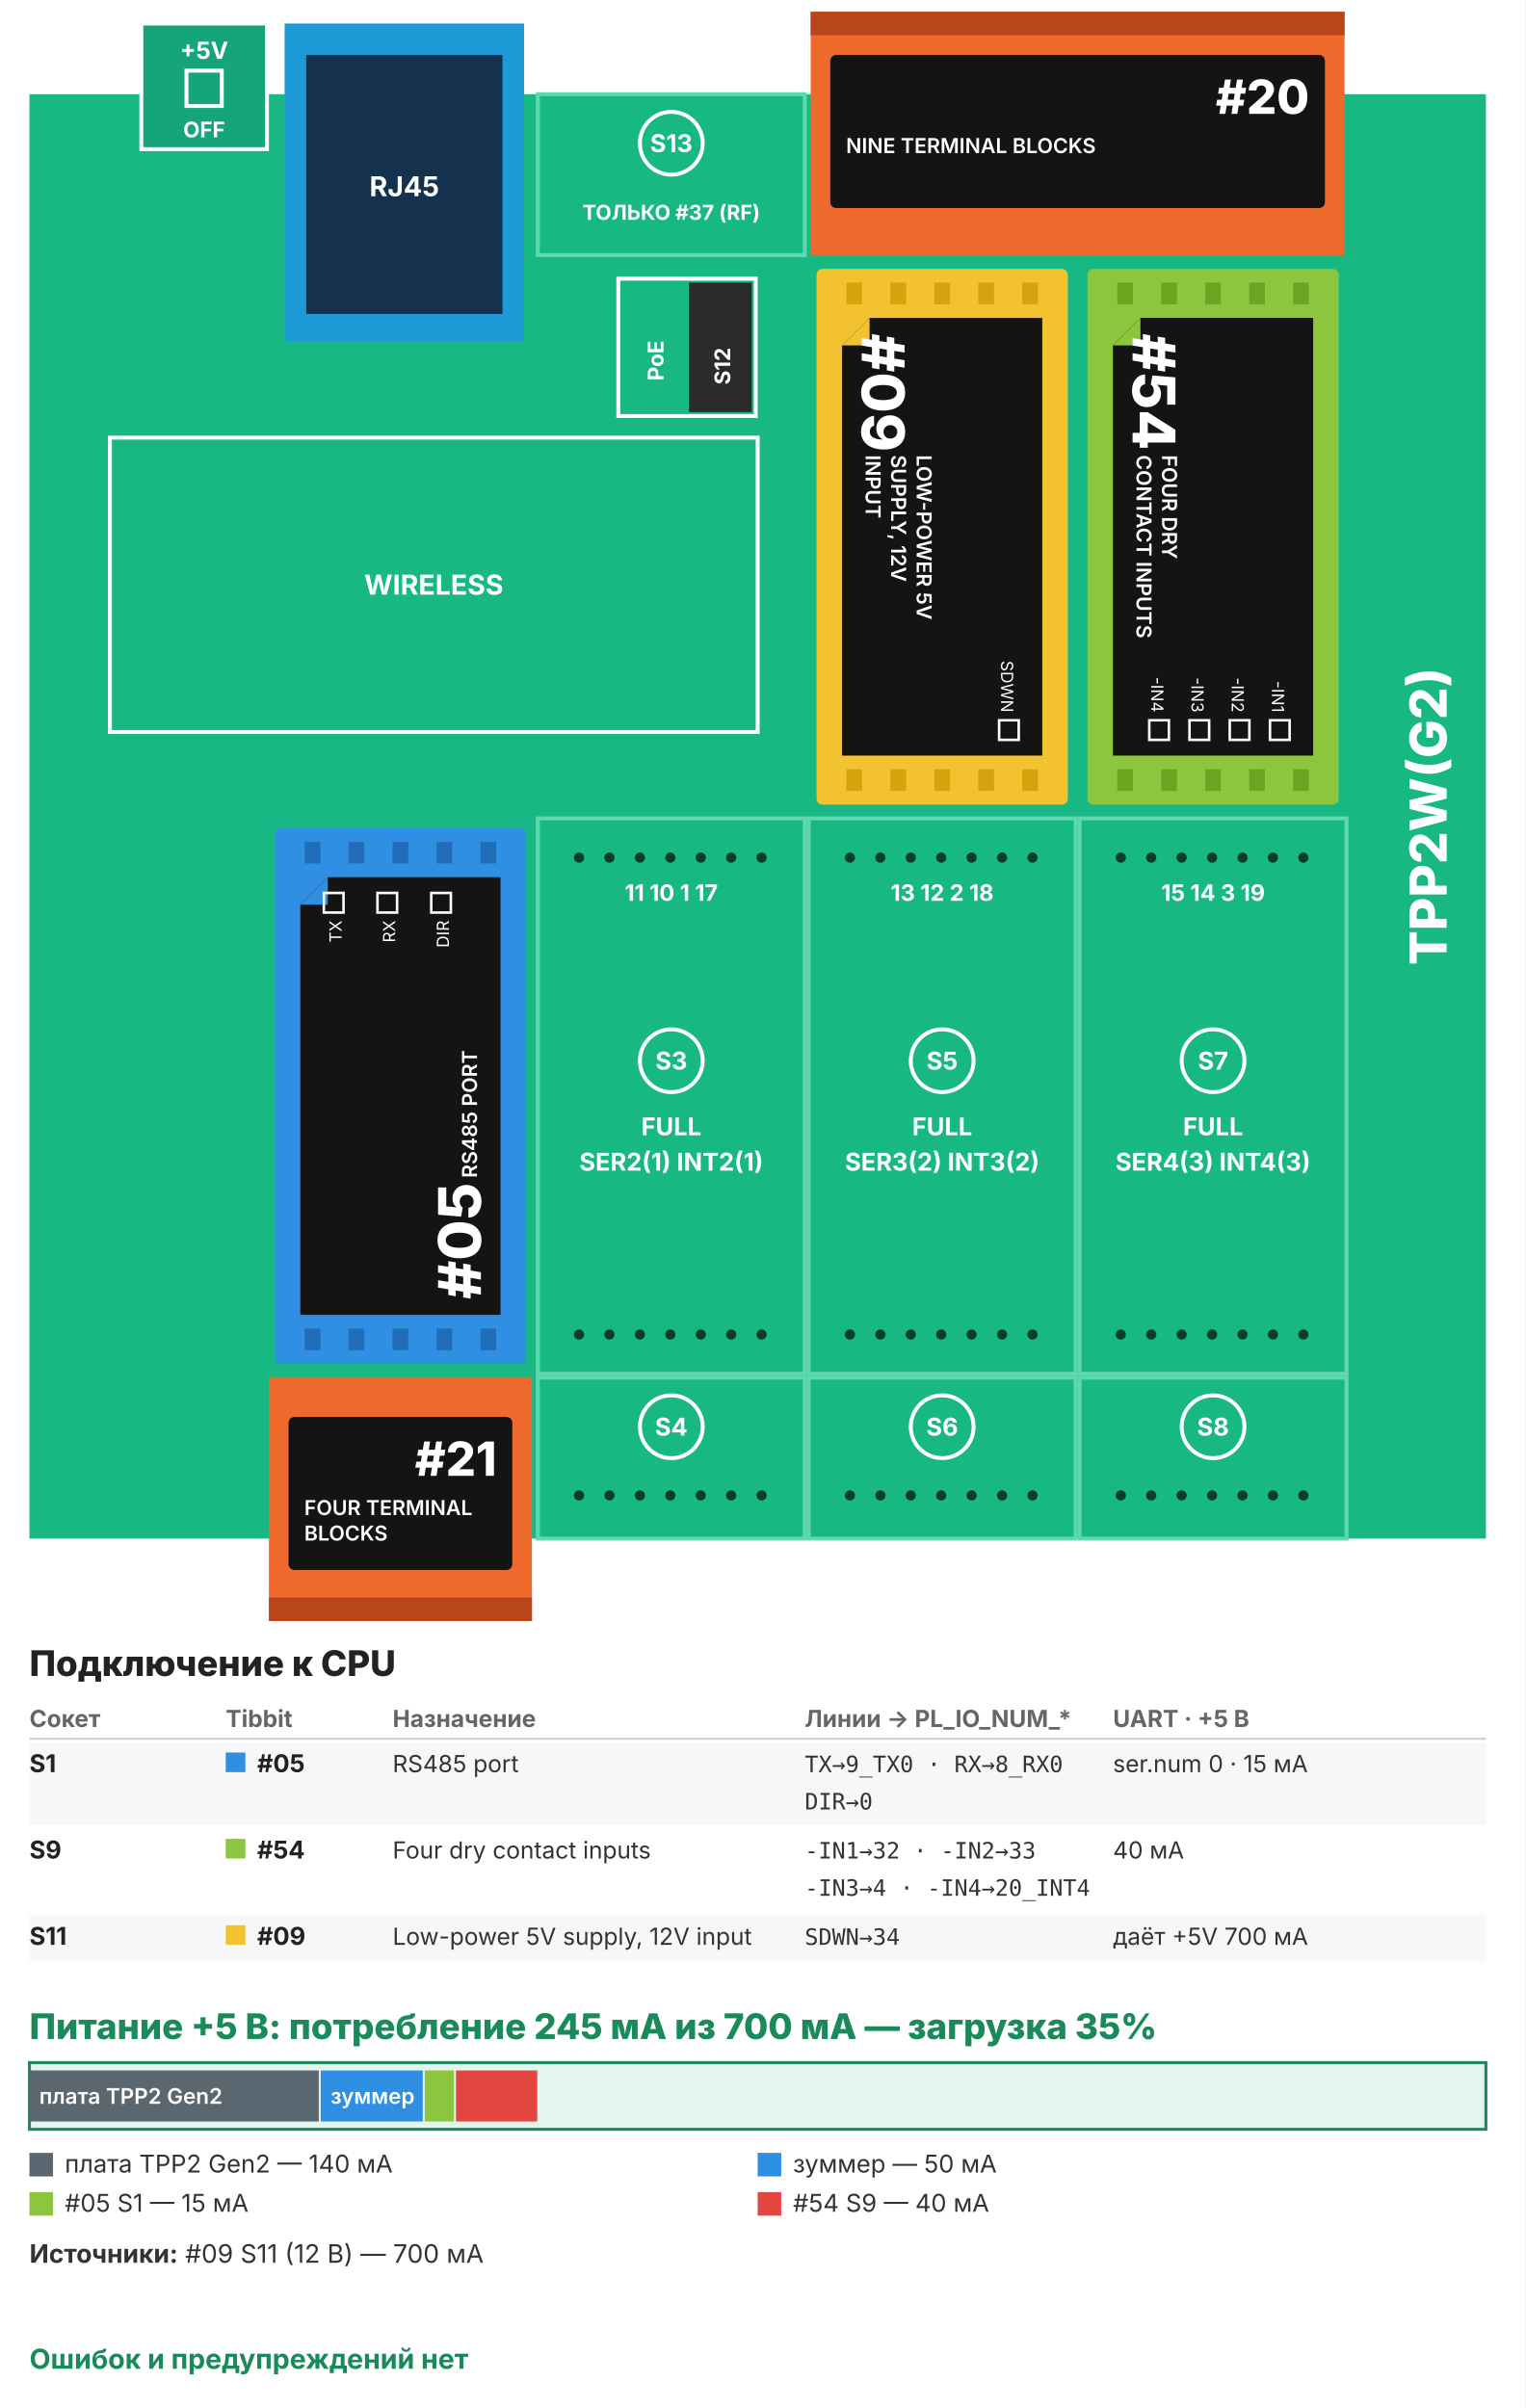
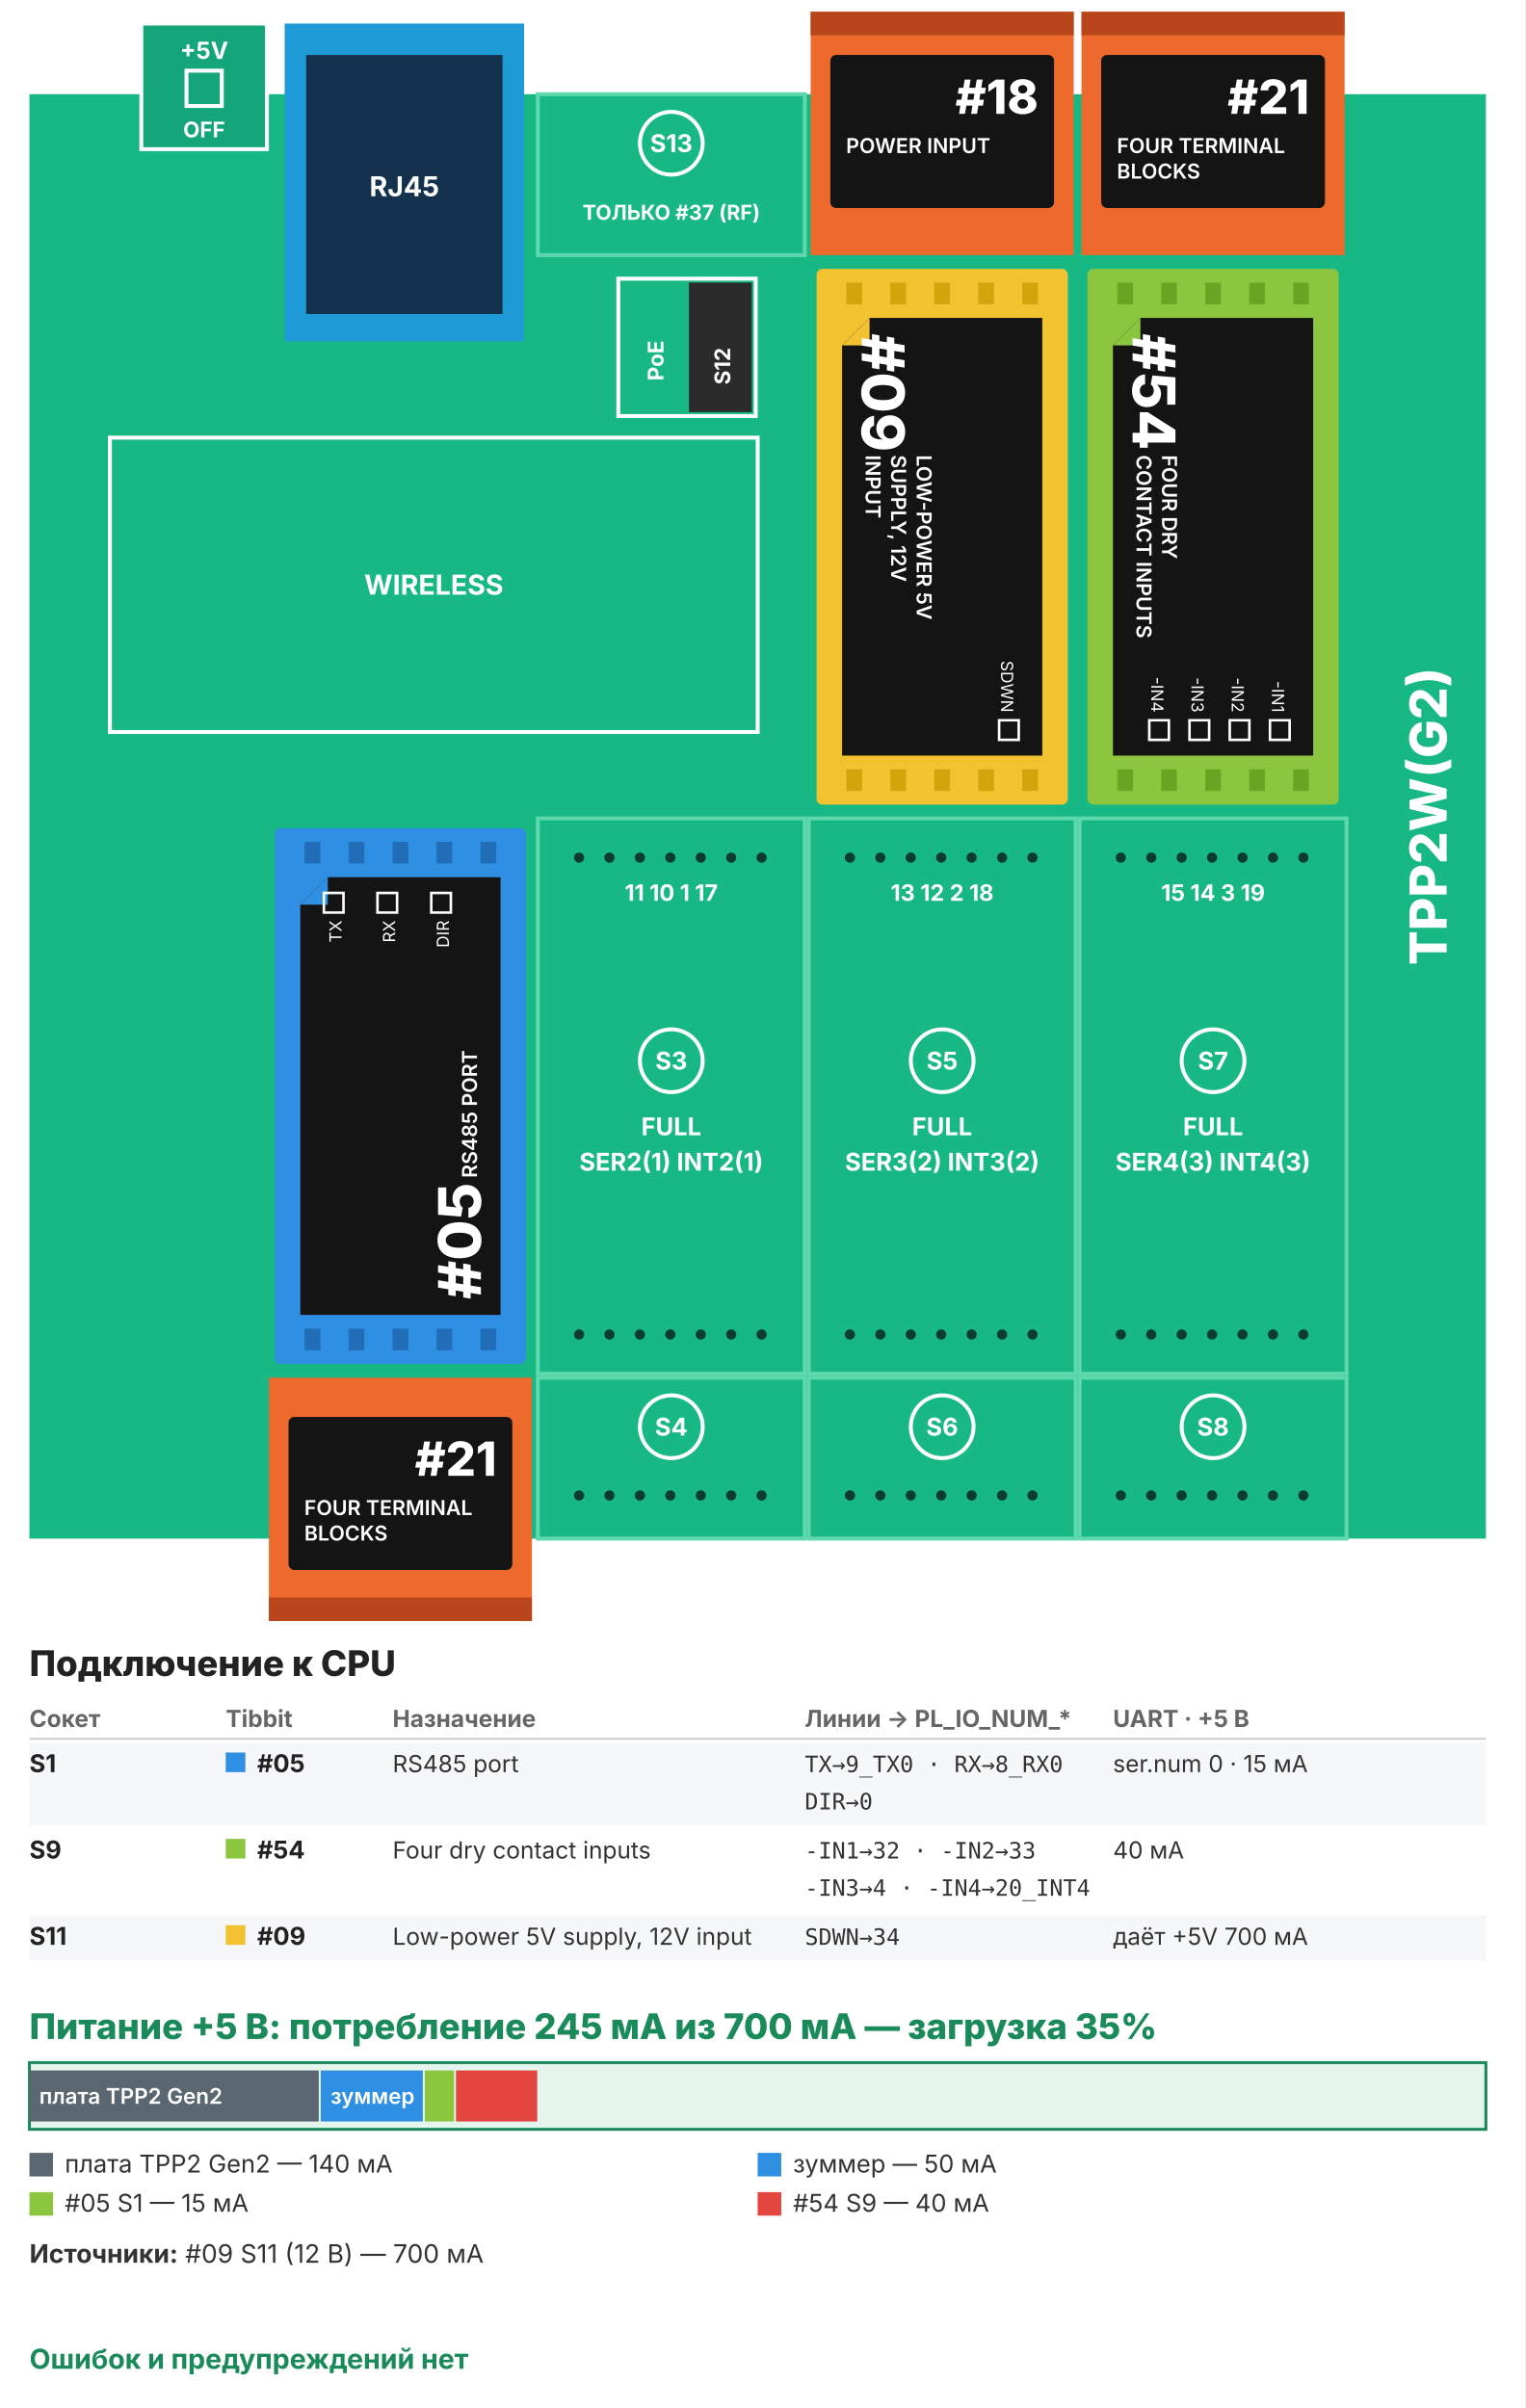
<svg xmlns="http://www.w3.org/2000/svg" viewBox="60 80 777 1227" font-family="Inter,Segoe UI,Helvetica,Arial,sans-serif">
  <rect width="837" height="1390" fill="#FFFFFF" />
  <rect x="75" y="128" width="742" height="736" fill="#17B884" />
  <text transform="translate(797,496.0) rotate(-90)" fill="#fff" font-size="26" font-weight="800" text-anchor="middle">TPP2W(G2)</text>
  <rect x="205" y="92" width="122" height="162" fill="#1E9AD6" />
  <rect x="216" y="108" width="100" height="132" fill="#14324D" />
  <text x="266" y="180" fill="#fff" font-size="14" font-weight="700" text-anchor="middle">RJ45</text>
  <rect x="132" y="92" width="64" height="64" fill="#14A57A" stroke="#fff" stroke-width="2" />
  <text x="164" y="110" fill="#fff" font-size="12" font-weight="700" text-anchor="middle">+5V</text>
  <rect x="155" y="116" width="18" height="18" fill="none" stroke="#fff" stroke-width="2" />
  <text x="164" y="150" fill="#fff" font-size="11" font-weight="700" text-anchor="middle">OFF</text>
  <rect x="375" y="222" width="70" height="70" fill="none" stroke="#fff" stroke-width="2" />
  <rect x="411" y="224" width="32" height="66" fill="#2B2B2B" />
  <text transform="translate(398,274) rotate(-90)" fill="#fff" font-size="11" font-weight="700">PoE</text>
  <text transform="translate(432,276) rotate(-90)" fill="#fff" font-size="11" font-weight="700">S12</text>
  <rect x="116" y="303" width="330" height="150" fill="none" stroke="#fff" stroke-width="2" />
  <text x="281.0" y="383" fill="#fff" font-size="14" font-weight="700" text-anchor="middle">WIRELESS</text>
  <rect x="334" y="497" width="136" height="283" fill="none" stroke="#5FD8AE" stroke-width="2" />
  <circle cx="355.0" cy="517" r="2.6" fill="#0B3D2E" />
  <circle cx="370.5" cy="517" r="2.6" fill="#0B3D2E" />
  <circle cx="386.0" cy="517" r="2.6" fill="#0B3D2E" />
  <circle cx="401.5" cy="517" r="2.6" fill="#0B3D2E" />
  <circle cx="417.0" cy="517" r="2.6" fill="#0B3D2E" />
  <circle cx="432.5" cy="517" r="2.6" fill="#0B3D2E" />
  <circle cx="448.0" cy="517" r="2.6" fill="#0B3D2E" />
  <circle cx="355.0" cy="760" r="2.6" fill="#0B3D2E" />
  <circle cx="370.5" cy="760" r="2.6" fill="#0B3D2E" />
  <circle cx="386.0" cy="760" r="2.6" fill="#0B3D2E" />
  <circle cx="401.5" cy="760" r="2.6" fill="#0B3D2E" />
  <circle cx="417.0" cy="760" r="2.6" fill="#0B3D2E" />
  <circle cx="432.5" cy="760" r="2.6" fill="#0B3D2E" />
  <circle cx="448.0" cy="760" r="2.6" fill="#0B3D2E" />
  <circle cx="402.0" cy="620.5" r="16" fill="none" stroke="#fff" stroke-width="2" />
  <text x="402.0" y="625.0" fill="#fff" font-size="12.5" font-weight="700" text-anchor="middle">S3</text>
  <text x="402.0" y="658.5" fill="#fff" font-size="12.5" font-weight="700" text-anchor="middle">FULL</text>
  <text x="402.0" y="676.5" fill="#fff" font-size="12.5" font-weight="700" text-anchor="middle">SER2(1) INT2(1)</text>
  <text x="402.0" y="539" fill="#fff" font-size="11.5" font-weight="700" text-anchor="middle" word-spacing="6">11 10 1 17</text>
  <rect x="334" y="782" width="136" height="82" fill="none" stroke="#5FD8AE" stroke-width="2" />
  <circle cx="355.0" cy="842" r="2.6" fill="#0B3D2E" />
  <circle cx="370.5" cy="842" r="2.6" fill="#0B3D2E" />
  <circle cx="386.0" cy="842" r="2.6" fill="#0B3D2E" />
  <circle cx="401.5" cy="842" r="2.6" fill="#0B3D2E" />
  <circle cx="417.0" cy="842" r="2.6" fill="#0B3D2E" />
  <circle cx="432.5" cy="842" r="2.6" fill="#0B3D2E" />
  <circle cx="448.0" cy="842" r="2.6" fill="#0B3D2E" />
  <circle cx="402.0" cy="807" r="16" fill="none" stroke="#fff" stroke-width="2" />
  <text x="402.0" y="811.5" fill="#fff" font-size="12.5" font-weight="700" text-anchor="middle">S4</text>
  <rect x="472" y="497" width="136" height="283" fill="none" stroke="#5FD8AE" stroke-width="2" />
  <circle cx="493.0" cy="517" r="2.6" fill="#0B3D2E" />
  <circle cx="508.5" cy="517" r="2.6" fill="#0B3D2E" />
  <circle cx="524.0" cy="517" r="2.6" fill="#0B3D2E" />
  <circle cx="539.5" cy="517" r="2.6" fill="#0B3D2E" />
  <circle cx="555.0" cy="517" r="2.6" fill="#0B3D2E" />
  <circle cx="570.5" cy="517" r="2.6" fill="#0B3D2E" />
  <circle cx="586.0" cy="517" r="2.6" fill="#0B3D2E" />
  <circle cx="493.0" cy="760" r="2.6" fill="#0B3D2E" />
  <circle cx="508.5" cy="760" r="2.6" fill="#0B3D2E" />
  <circle cx="524.0" cy="760" r="2.6" fill="#0B3D2E" />
  <circle cx="539.5" cy="760" r="2.6" fill="#0B3D2E" />
  <circle cx="555.0" cy="760" r="2.6" fill="#0B3D2E" />
  <circle cx="570.5" cy="760" r="2.6" fill="#0B3D2E" />
  <circle cx="586.0" cy="760" r="2.6" fill="#0B3D2E" />
  <circle cx="540.0" cy="620.5" r="16" fill="none" stroke="#fff" stroke-width="2" />
  <text x="540.0" y="625.0" fill="#fff" font-size="12.5" font-weight="700" text-anchor="middle">S5</text>
  <text x="540.0" y="658.5" fill="#fff" font-size="12.5" font-weight="700" text-anchor="middle">FULL</text>
  <text x="540.0" y="676.5" fill="#fff" font-size="12.5" font-weight="700" text-anchor="middle">SER3(2) INT3(2)</text>
  <text x="540.0" y="539" fill="#fff" font-size="11.5" font-weight="700" text-anchor="middle" word-spacing="6">13 12 2 18</text>
  <rect x="472" y="782" width="136" height="82" fill="none" stroke="#5FD8AE" stroke-width="2" />
  <circle cx="493.0" cy="842" r="2.6" fill="#0B3D2E" />
  <circle cx="508.5" cy="842" r="2.6" fill="#0B3D2E" />
  <circle cx="524.0" cy="842" r="2.6" fill="#0B3D2E" />
  <circle cx="539.5" cy="842" r="2.6" fill="#0B3D2E" />
  <circle cx="555.0" cy="842" r="2.6" fill="#0B3D2E" />
  <circle cx="570.5" cy="842" r="2.6" fill="#0B3D2E" />
  <circle cx="586.0" cy="842" r="2.6" fill="#0B3D2E" />
  <circle cx="540.0" cy="807" r="16" fill="none" stroke="#fff" stroke-width="2" />
  <text x="540.0" y="811.5" fill="#fff" font-size="12.5" font-weight="700" text-anchor="middle">S6</text>
  <rect x="610" y="497" width="136" height="283" fill="none" stroke="#5FD8AE" stroke-width="2" />
  <circle cx="631.0" cy="517" r="2.6" fill="#0B3D2E" />
  <circle cx="646.5" cy="517" r="2.6" fill="#0B3D2E" />
  <circle cx="662.0" cy="517" r="2.6" fill="#0B3D2E" />
  <circle cx="677.5" cy="517" r="2.6" fill="#0B3D2E" />
  <circle cx="693.0" cy="517" r="2.6" fill="#0B3D2E" />
  <circle cx="708.5" cy="517" r="2.6" fill="#0B3D2E" />
  <circle cx="724.0" cy="517" r="2.6" fill="#0B3D2E" />
  <circle cx="631.0" cy="760" r="2.6" fill="#0B3D2E" />
  <circle cx="646.5" cy="760" r="2.6" fill="#0B3D2E" />
  <circle cx="662.0" cy="760" r="2.6" fill="#0B3D2E" />
  <circle cx="677.5" cy="760" r="2.6" fill="#0B3D2E" />
  <circle cx="693.0" cy="760" r="2.6" fill="#0B3D2E" />
  <circle cx="708.5" cy="760" r="2.6" fill="#0B3D2E" />
  <circle cx="724.0" cy="760" r="2.6" fill="#0B3D2E" />
  <circle cx="678.0" cy="620.5" r="16" fill="none" stroke="#fff" stroke-width="2" />
  <text x="678.0" y="625.0" fill="#fff" font-size="12.5" font-weight="700" text-anchor="middle">S7</text>
  <text x="678.0" y="658.5" fill="#fff" font-size="12.5" font-weight="700" text-anchor="middle">FULL</text>
  <text x="678.0" y="676.5" fill="#fff" font-size="12.5" font-weight="700" text-anchor="middle">SER4(3) INT4(3)</text>
  <text x="678.0" y="539" fill="#fff" font-size="11.5" font-weight="700" text-anchor="middle" word-spacing="6">15 14 3 19</text>
  <rect x="610" y="782" width="136" height="82" fill="none" stroke="#5FD8AE" stroke-width="2" />
  <circle cx="631.0" cy="842" r="2.6" fill="#0B3D2E" />
  <circle cx="646.5" cy="842" r="2.6" fill="#0B3D2E" />
  <circle cx="662.0" cy="842" r="2.6" fill="#0B3D2E" />
  <circle cx="677.5" cy="842" r="2.6" fill="#0B3D2E" />
  <circle cx="693.0" cy="842" r="2.6" fill="#0B3D2E" />
  <circle cx="708.5" cy="842" r="2.6" fill="#0B3D2E" />
  <circle cx="724.0" cy="842" r="2.6" fill="#0B3D2E" />
  <circle cx="678.0" cy="807" r="16" fill="none" stroke="#fff" stroke-width="2" />
  <text x="678.0" y="811.5" fill="#fff" font-size="12.5" font-weight="700" text-anchor="middle">S8</text>
  <rect x="334" y="128" width="136" height="82" fill="none" stroke="#5FD8AE" stroke-width="2" />
  <circle cx="402.0" cy="153" r="16" fill="none" stroke="#fff" stroke-width="2" />
  <text x="402.0" y="157.5" fill="#fff" font-size="12.5" font-weight="700" text-anchor="middle">S13</text>
  <text x="402.0" y="192" fill="#fff" font-size="10.5" font-weight="700" text-anchor="middle">ТОЛЬКО #37 (RF)</text>
  <g>
    <rect x="200" y="502" width="128" height="273" rx="3" fill="#2F8FE3" />
    <rect x="215.2" y="509" width="8" height="11" fill="#1C62A8" opacity=".75" />
    <rect x="215.2" y="757" width="8" height="11" fill="#1C62A8" opacity=".75" />
    <rect x="237.6" y="509" width="8" height="11" fill="#1C62A8" opacity=".75" />
    <rect x="237.6" y="757" width="8" height="11" fill="#1C62A8" opacity=".75" />
    <rect x="260.0" y="509" width="8" height="11" fill="#1C62A8" opacity=".75" />
    <rect x="260.0" y="757" width="8" height="11" fill="#1C62A8" opacity=".75" />
    <rect x="282.4" y="509" width="8" height="11" fill="#1C62A8" opacity=".75" />
    <rect x="282.4" y="757" width="8" height="11" fill="#1C62A8" opacity=".75" />
    <rect x="304.8" y="509" width="8" height="11" fill="#1C62A8" opacity=".75" />
    <rect x="304.8" y="757" width="8" height="11" fill="#1C62A8" opacity=".75" />
    <path d="M227,527 H315 V750 H213 V541 Z" fill="#141414" />
    <path d="M213,541 L227,527 V541 Z" fill="#2F8FE3" />
    <g transform="translate(264.0,638.5) rotate(-90)">
      <text x="-103.5" y="41.0" fill="#fff" font-size="30" font-weight="800">#05</text>
      <text x="-41.7" y="39.0" fill="#fff" font-size="10.5" font-weight="600">RS485 PORT</text>
      <rect x="93.5" y="-39.0" width="10" height="10" fill="none" stroke="#fff" stroke-width="1.3" />
      <text x="89.5" y="-30.0" fill="#fff" font-size="8.5" text-anchor="end">TX</text>
      <rect x="93.5" y="-11.7" width="10" height="10" fill="none" stroke="#fff" stroke-width="1.3" />
      <text x="89.5" y="-2.7" fill="#fff" font-size="8.5" text-anchor="end">RX</text>
      <rect x="93.5" y="15.7" width="10" height="10" fill="none" stroke="#fff" stroke-width="1.3" />
      <text x="89.5" y="24.7" fill="#fff" font-size="8.5" text-anchor="end">DIR</text>
    </g>
  </g>
  <g>
    <rect x="197" y="782" width="134" height="124" fill="#EE6A2C" />
    <rect x="197" y="894" width="134" height="12" fill="#B8461A" />
    <rect x="207" y="802" width="114" height="78" rx="3" fill="#141414" />
    <text x="313" y="832" fill="#fff" font-size="24" font-weight="800" text-anchor="end">#21</text>
    <text x="215" y="852" fill="#fff" font-size="10.5" font-weight="600">FOUR TERMINAL</text>
    <text x="215" y="865" fill="#fff" font-size="10.5" font-weight="600">BLOCKS</text>
  </g>
  <g>
    <rect x="614" y="217" width="128" height="273" rx="3" fill="#8CC63F" />
    <rect x="629.2" y="224" width="8" height="11" fill="#5E9A18" opacity=".75" />
    <rect x="629.2" y="472" width="8" height="11" fill="#5E9A18" opacity=".75" />
    <rect x="651.6" y="224" width="8" height="11" fill="#5E9A18" opacity=".75" />
    <rect x="651.6" y="472" width="8" height="11" fill="#5E9A18" opacity=".75" />
    <rect x="674.0" y="224" width="8" height="11" fill="#5E9A18" opacity=".75" />
    <rect x="674.0" y="472" width="8" height="11" fill="#5E9A18" opacity=".75" />
    <rect x="696.4" y="224" width="8" height="11" fill="#5E9A18" opacity=".75" />
    <rect x="696.4" y="472" width="8" height="11" fill="#5E9A18" opacity=".75" />
    <rect x="718.8" y="224" width="8" height="11" fill="#5E9A18" opacity=".75" />
    <rect x="718.8" y="472" width="8" height="11" fill="#5E9A18" opacity=".75" />
    <path d="M641,242 H729 V465 H627 V256 Z" fill="#141414" />
    <path d="M627,256 L641,242 V256 Z" fill="#8CC63F" />
    <g transform="translate(678.0,353.5) rotate(90)">
      <text x="-103.5" y="41.0" fill="#fff" font-size="30" font-weight="800">#54</text>
      <text x="-41.7" y="26.0" fill="#fff" font-size="10.5" font-weight="600">FOUR DRY</text>
      <text x="-41.7" y="39.0" fill="#fff" font-size="10.5" font-weight="600">CONTACT INPUTS</text>
      <rect x="93.5" y="-39.0" width="10" height="10" fill="none" stroke="#fff" stroke-width="1.3" />
      <text x="89.5" y="-30.0" fill="#fff" font-size="8.5" text-anchor="end">-IN1</text>
      <rect x="93.5" y="-18.5" width="10" height="10" fill="none" stroke="#fff" stroke-width="1.3" />
      <text x="89.5" y="-9.5" fill="#fff" font-size="8.5" text-anchor="end">-IN2</text>
      <rect x="93.5" y="2.0" width="10" height="10" fill="none" stroke="#fff" stroke-width="1.3" />
      <text x="89.5" y="11.0" fill="#fff" font-size="8.5" text-anchor="end">-IN3</text>
      <rect x="93.5" y="22.5" width="10" height="10" fill="none" stroke="#fff" stroke-width="1.3" />
      <text x="89.5" y="31.5" fill="#fff" font-size="8.5" text-anchor="end">-IN4</text>
    </g>
  </g>
  <g>
-     <rect x="473" y="86" width="272" height="124" fill="#EE6A2C" />
-     <rect x="473" y="86" width="272" height="12" fill="#B8461A" />
-     <rect x="483" y="108" width="252" height="78" rx="3" fill="#141414" />
-     <text x="727" y="138" fill="#fff" font-size="24" font-weight="800" text-anchor="end">#20</text>
-     <text x="491" y="158" fill="#fff" font-size="10.5" font-weight="600">NINE TERMINAL BLOCKS</text>
+     <rect x="611" y="86" width="134" height="124" fill="#EE6A2C" />
+     <rect x="611" y="86" width="134" height="12" fill="#B8461A" />
+     <rect x="621" y="108" width="114" height="78" rx="3" fill="#141414" />
+     <text x="727" y="138" fill="#fff" font-size="24" font-weight="800" text-anchor="end">#21</text>
+     <text x="629" y="158" fill="#fff" font-size="10.5" font-weight="600">FOUR TERMINAL</text>
+     <text x="629" y="171" fill="#fff" font-size="10.5" font-weight="600">BLOCKS</text>
  </g>
  <g>
    <rect x="476" y="217" width="128" height="273" rx="3" fill="#F2C230" />
    <rect x="491.2" y="224" width="8" height="11" fill="#C99A00" opacity=".75" />
    <rect x="491.2" y="472" width="8" height="11" fill="#C99A00" opacity=".75" />
    <rect x="513.6" y="224" width="8" height="11" fill="#C99A00" opacity=".75" />
    <rect x="513.6" y="472" width="8" height="11" fill="#C99A00" opacity=".75" />
    <rect x="536.0" y="224" width="8" height="11" fill="#C99A00" opacity=".75" />
    <rect x="536.0" y="472" width="8" height="11" fill="#C99A00" opacity=".75" />
    <rect x="558.4" y="224" width="8" height="11" fill="#C99A00" opacity=".75" />
    <rect x="558.4" y="472" width="8" height="11" fill="#C99A00" opacity=".75" />
    <rect x="580.8" y="224" width="8" height="11" fill="#C99A00" opacity=".75" />
    <rect x="580.8" y="472" width="8" height="11" fill="#C99A00" opacity=".75" />
    <path d="M503,242 H591 V465 H489 V256 Z" fill="#141414" />
    <path d="M489,256 L503,242 V256 Z" fill="#F2C230" />
    <g transform="translate(540.0,353.5) rotate(90)">
      <text x="-103.5" y="41.0" fill="#fff" font-size="30" font-weight="800">#09</text>
      <text x="-41.7" y="13.0" fill="#fff" font-size="10.5" font-weight="600">LOW-POWER 5V</text>
      <text x="-41.7" y="26.0" fill="#fff" font-size="10.5" font-weight="600">SUPPLY, 12V</text>
      <text x="-41.7" y="39.0" fill="#fff" font-size="10.5" font-weight="600">INPUT</text>
      <rect x="93.5" y="-39.0" width="10" height="10" fill="none" stroke="#fff" stroke-width="1.3" />
      <text x="89.5" y="-30.0" fill="#fff" font-size="8.5" text-anchor="end">SDWN</text>
    </g>
+   </g>
+   <g>
+     <rect x="473" y="86" width="134" height="124" fill="#EE6A2C" />
+     <rect x="473" y="86" width="134" height="12" fill="#B8461A" />
+     <rect x="483" y="108" width="114" height="78" rx="3" fill="#141414" />
+     <text x="589" y="138" fill="#fff" font-size="24" font-weight="800" text-anchor="end">#18</text>
+     <text x="491" y="158" fill="#fff" font-size="10.5" font-weight="600">POWER INPUT</text>
  </g>
  <text x="75" y="934" font-size="18" font-weight="800" fill="#222">Подключение к CPU</text>
  <text x="75" y="960" font-size="12" font-weight="700" fill="#666">Сокет</text>
  <text x="175" y="960" font-size="12" font-weight="700" fill="#666">Tibbit</text>
  <text x="260" y="960" font-size="12" font-weight="700" fill="#666">Назначение</text>
  <text x="470" y="960" font-size="12" font-weight="700" fill="#666">Линии → PL_IO_NUM_*</text>
  <text x="627" y="960" font-size="12" font-weight="700" fill="#666">UART · +5 В</text>
  <line x1="75" x2="817" y1="966" y2="966" stroke="#CCC" />
  <rect x="75" y="968" width="742" height="42" fill="#F6F7F8" />
  <rect x="175" y="973" width="10" height="10" fill="#2F8FE3" />
  <text x="75" y="983" font-size="12.5" font-weight="700" fill="#222">S1</text>
  <text x="191" y="983" font-size="12.5" font-weight="700" fill="#222">#05</text>
  <text x="260" y="983" font-size="12" fill="#333">RS485 port</text>
  <text x="470" y="983" font-size="11.5" fill="#333" font-family="Menlo,Consolas,monospace">TX→9_TX0 · RX→8_RX0</text>
  <text x="470" y="1002" font-size="11.5" fill="#333" font-family="Menlo,Consolas,monospace">DIR→0</text>
  <text x="627" y="983" font-size="12" fill="#333">ser.num 0 · 15 мА</text>
  <rect x="175" y="1017" width="10" height="10" fill="#8CC63F" />
  <text x="75" y="1027" font-size="12.5" font-weight="700" fill="#222">S9</text>
  <text x="191" y="1027" font-size="12.5" font-weight="700" fill="#222">#54</text>
  <text x="260" y="1027" font-size="12" fill="#333">Four dry contact inputs</text>
  <text x="470" y="1027" font-size="11.5" fill="#333" font-family="Menlo,Consolas,monospace">-IN1→32 · -IN2→33</text>
  <text x="470" y="1046" font-size="11.5" fill="#333" font-family="Menlo,Consolas,monospace">-IN3→4 · -IN4→20_INT4</text>
  <text x="627" y="1027" font-size="12" fill="#333">40 мА</text>
  <rect x="75" y="1056" width="742" height="23" fill="#F6F7F8" />
  <rect x="175" y="1061" width="10" height="10" fill="#F2C230" />
  <text x="75" y="1071" font-size="12.5" font-weight="700" fill="#222">S11</text>
  <text x="191" y="1071" font-size="12.5" font-weight="700" fill="#222">#09</text>
  <text x="260" y="1071" font-size="12" fill="#333">Low-power 5V supply, 12V input</text>
  <text x="470" y="1071" font-size="11.5" fill="#333" font-family="Menlo,Consolas,monospace">SDWN→34</text>
  <text x="627" y="1071" font-size="12" fill="#333">даёт +5V 700 мА</text>
  <text x="75" y="1119" font-size="18" font-weight="800" fill="#1B8A5A">Питание +5 В: потребление 245 мА из 700 мА — загрузка 35%</text>
  <rect x="75" y="1131" width="742" height="34" fill="#F1F3F4" />
  <rect x="75" y="1131" width="742.0" height="34" fill="#E3F5EC" stroke="#1B8A5A" stroke-width="1.5" />
  <rect x="75.0" y="1135" width="147.4" height="26" fill="#5B6770" />
  <text x="80.0" y="1152" fill="#fff" font-size="11" font-weight="600">плата TPP2 Gen2</text>
  <rect x="223.4" y="1135" width="52.0" height="26" fill="#2F8FE3" />
  <text x="228.4" y="1152" fill="#fff" font-size="11" font-weight="600">зуммер</text>
  <rect x="276.4" y="1135" width="14.9" height="26" fill="#8CC63F" />
  <rect x="292.3" y="1135" width="41.4" height="26" fill="#E2463F" />
  <rect x="75.0" y="1177" width="12" height="12" fill="#5B6770" />
  <text x="93.0" y="1187" font-size="12.5" fill="#333">плата TPP2 Gen2 — 140 мА</text>
  <rect x="446.0" y="1177" width="12" height="12" fill="#2F8FE3" />
  <text x="464.0" y="1187" font-size="12.5" fill="#333">зуммер — 50 мА</text>
  <rect x="75.0" y="1197" width="12" height="12" fill="#8CC63F" />
  <text x="93.0" y="1207" font-size="12.5" fill="#333">#05 S1 — 15 мА</text>
  <rect x="446.0" y="1197" width="12" height="12" fill="#E2463F" />
  <text x="464.0" y="1207" font-size="12.5" fill="#333">#54 S9 — 40 мА</text>
  <text x="75" y="1233" font-size="13" fill="#333">
    <tspan font-weight="700">Источники:</tspan> #09 S11 (12 В) — 700 мА</text>
  <text x="75" y="1287" font-size="14" font-weight="700" fill="#1B8A5A">Ошибок и предупреждений нет</text>
</svg>
